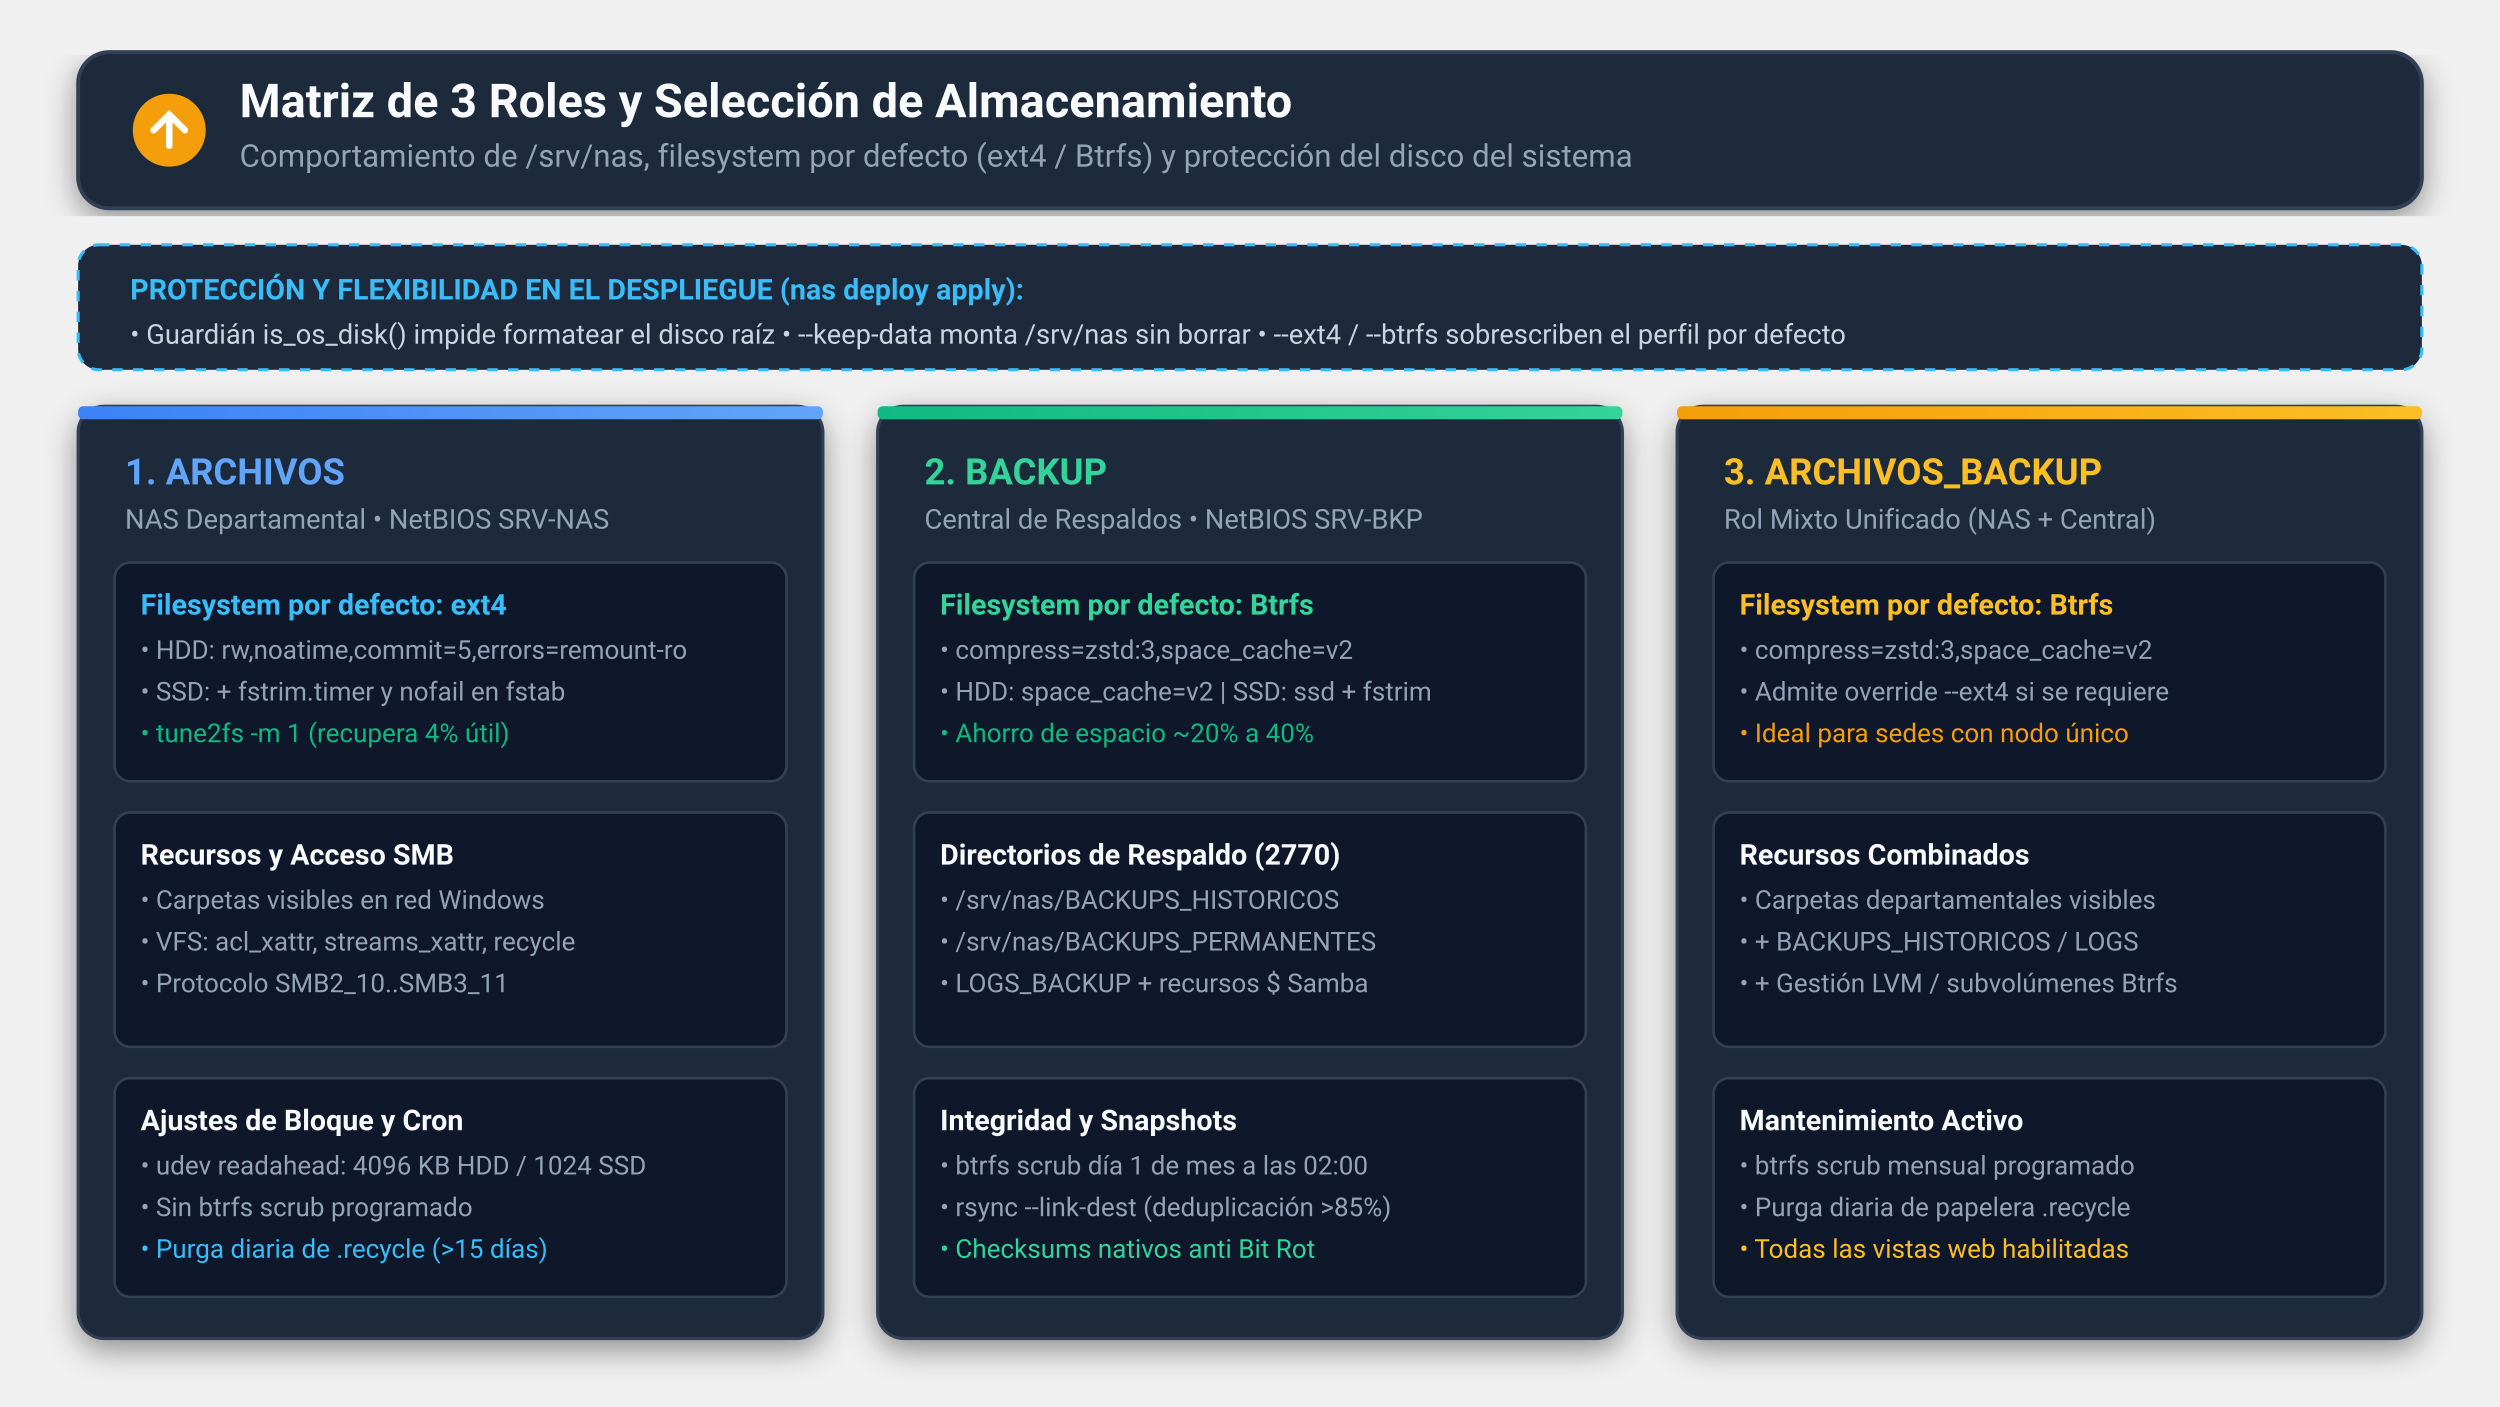
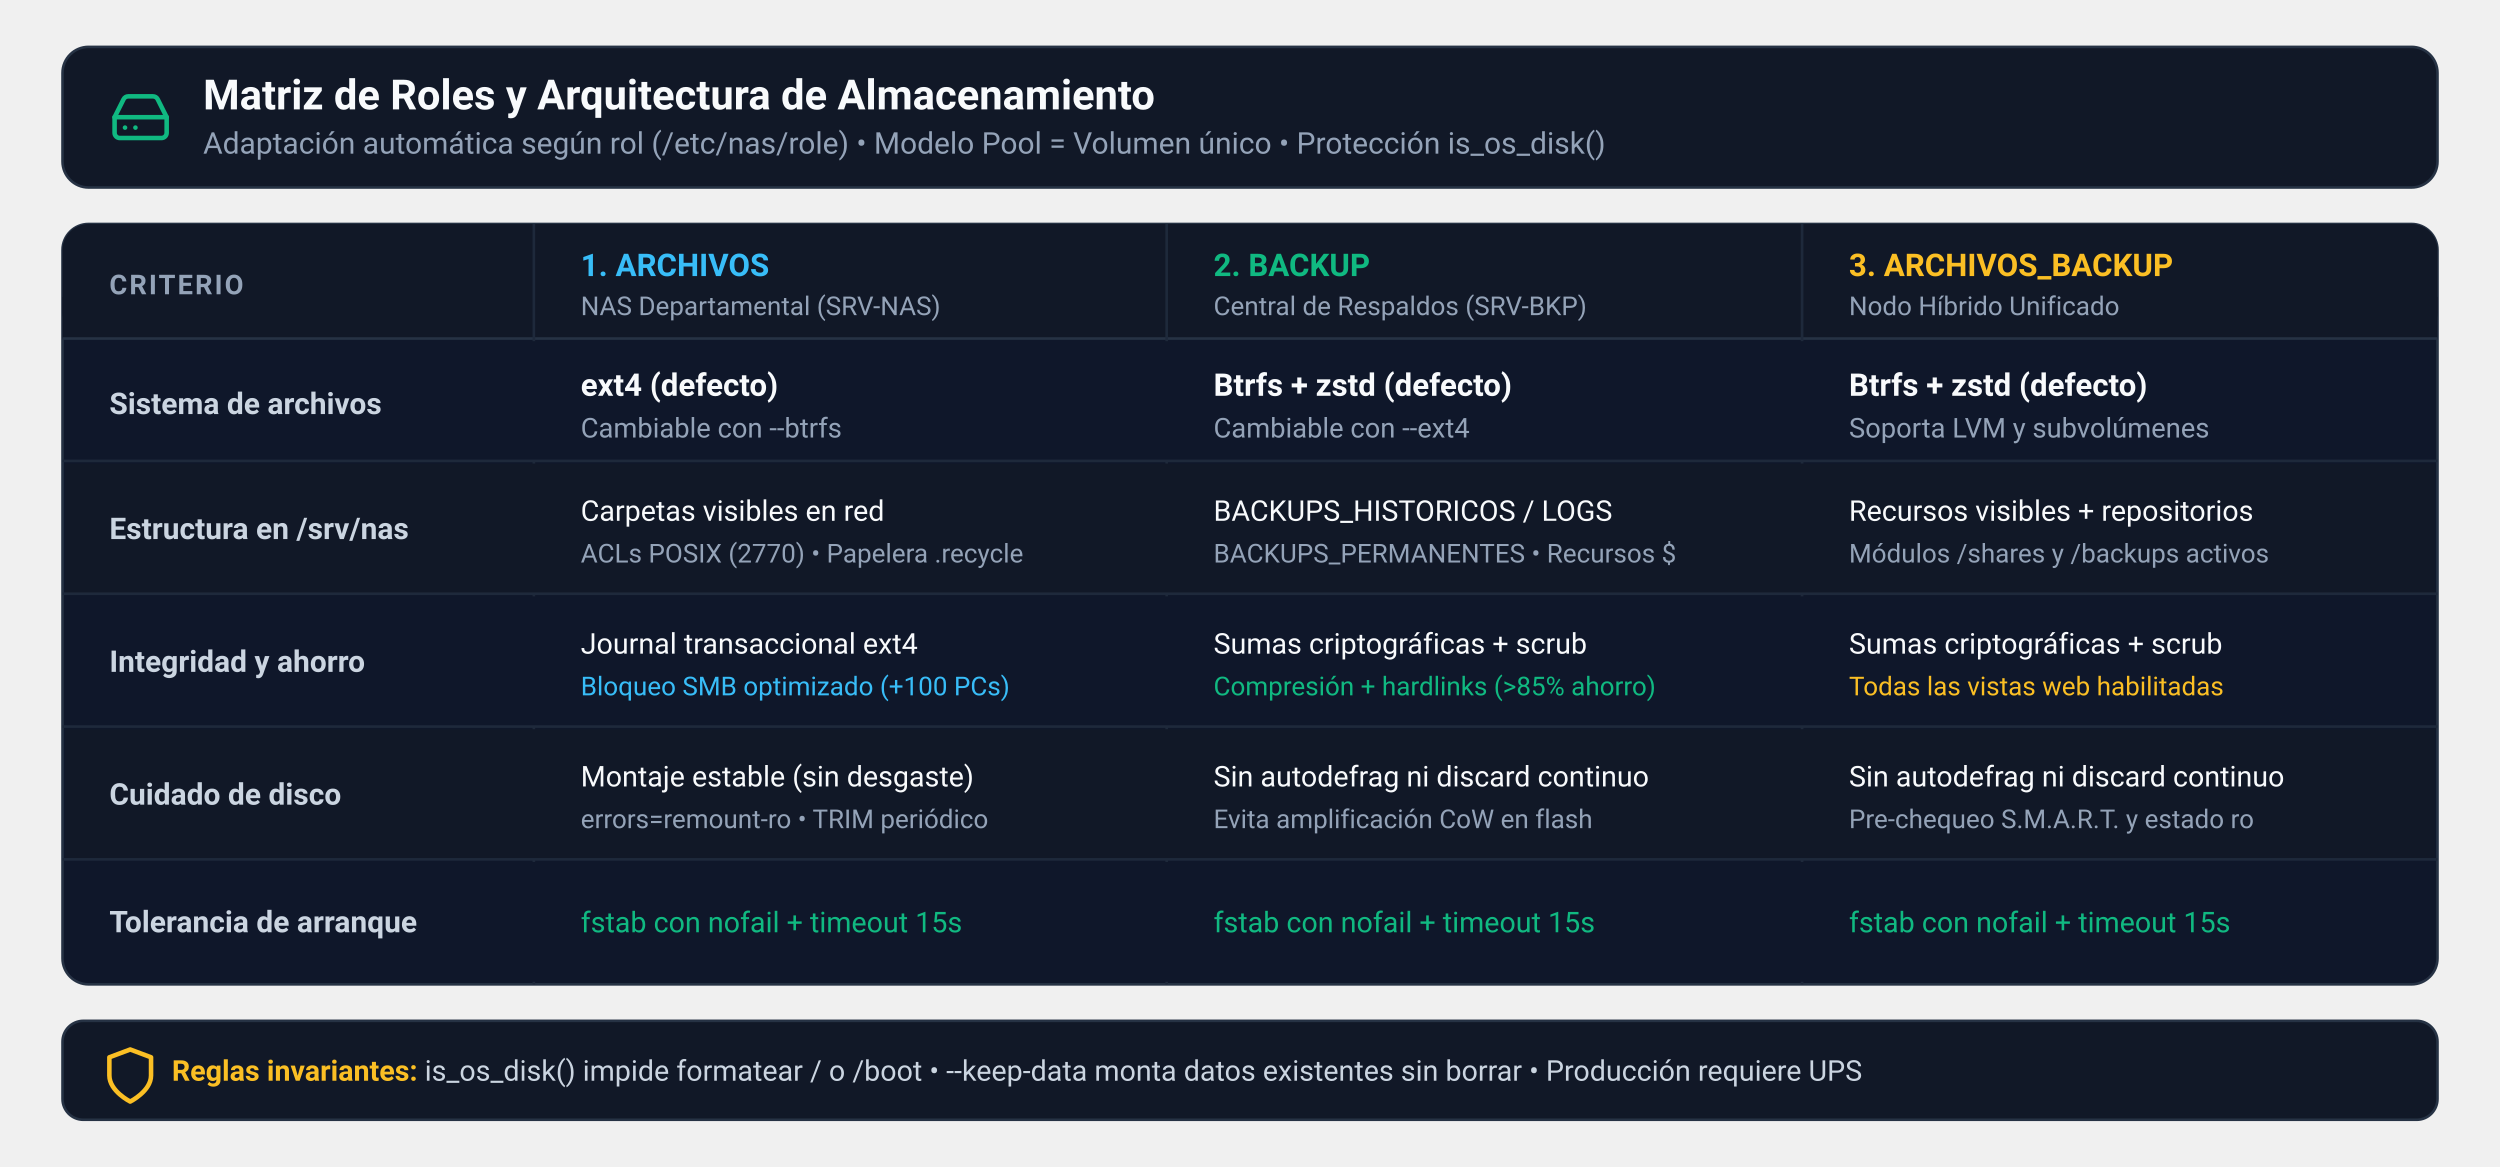
- <svg xmlns="http://www.w3.org/2000/svg" viewBox="0 0 960 540" width="100%" height="100%" style="background:#0f172a; font-family:system-ui, -apple-system, 'Segoe UI', Roboto, Helvetica, Arial, sans-serif;">
-   <defs>
-     <linearGradient id="role-nas" x1="0%" y1="0%" x2="100%" y2="0%">
-       <stop offset="0%" stop-color="#3b82f6" />
-       <stop offset="100%" stop-color="#60a5fa" />
-     </linearGradient>
-     <linearGradient id="role-bkp" x1="0%" y1="0%" x2="100%" y2="0%">
-       <stop offset="0%" stop-color="#10b981" />
-       <stop offset="100%" stop-color="#34d399" />
-     </linearGradient>
-     <linearGradient id="role-mix" x1="0%" y1="0%" x2="100%" y2="0%">
-       <stop offset="0%" stop-color="#f59e0b" />
-       <stop offset="100%" stop-color="#fbbf24" />
-     </linearGradient>
-     <filter id="shadow" x="-5%" y="-5%" width="110%" height="110%">
-       <feDropShadow dx="0" dy="4" stdDeviation="6" flood-color="#000000" flood-opacity="0.4" />
-     </filter>
-   </defs>
-   <rect x="30" y="20" width="900" height="60" rx="12" fill="#1e293b" stroke="#334155" stroke-width="1.5" filter="url(#shadow)" />
-   <circle cx="65" cy="50" r="14" fill="#f59e0b" />
-   <path d="M59 50 L65 44 L71 50 M65 44 L65 56" fill="none" stroke="#ffffff" stroke-width="2.5" stroke-linecap="round" />
-   <text x="92" y="45" fill="#f8fafc" font-size="18" font-weight="700">Matriz de 3 Roles y Selección de Almacenamiento</text>
-   <text x="92" y="64" fill="#94a3b8" font-size="12">Comportamiento de /srv/nas, filesystem por defecto (ext4 / Btrfs) y protección del disco del sistema</text>
-   <g transform="translate(30, 94)">
-     <rect width="900" height="48" rx="8" fill="#1e293b" stroke="#38bdf8" stroke-width="1.2" stroke-dasharray="4,4" />
-     <text x="20" y="21" fill="#38bdf8" font-size="11" font-weight="700">PROTECCIÓN Y FLEXIBILIDAD EN EL DESPLIEGUE (nas deploy apply):</text>
-     <text x="20" y="38" fill="#cbd5e1" font-size="10.5">• Guardián is_os_disk() impide formatear el disco raíz • --keep-data monta /srv/nas sin borrar • --ext4 / --btrfs sobrescriben el perfil por defecto</text>
+ <svg xmlns="http://www.w3.org/2000/svg" viewBox="0 0 960 448" width="100%" height="100%" style="background:#0b1120; font-family:system-ui, -apple-system, 'Segoe UI', Roboto, Helvetica, Arial, sans-serif;">
+   <rect x="24" y="18" width="912" height="54" rx="10" fill="#111827" stroke="#263244" stroke-width="1" />
+   <g transform="translate(42, 33)" fill="none" stroke="#10b981" stroke-width="1.75" stroke-linecap="round" stroke-linejoin="round">
+     <line x1="22" y1="12" x2="2" y2="12" />
+     <path d="M5.45 5.11L2 12v6a2 2 0 0 0 2 2h16a2 2 0 0 0 2-2v-6l-3.45-6.89A2 2 0 0 0 16.76 4H7.24a2 2 0 0 0-1.79 1.11z" />
+     <line x1="6" y1="16" x2="6.01" y2="16" />
+     <line x1="10" y1="16" x2="10.01" y2="16" />
  </g>
-   <g transform="translate(30, 156)">
-     <rect width="286" height="358" rx="10" fill="#1e293b" stroke="#334155" stroke-width="1.2" filter="url(#shadow)" />
-     <rect x="0" y="0" width="286" height="5" rx="2" fill="url(#role-nas)" />
-     <text x="18" y="30" fill="#60a5fa" font-size="14" font-weight="700">1. ARCHIVOS</text>
-     <text x="18" y="47" fill="#94a3b8" font-size="10.5">NAS Departamental • NetBIOS SRV-NAS</text>
-     <rect x="14" y="60" width="258" height="84" rx="6" fill="#0f172a" stroke="#334155" stroke-width="1" />
-     <text x="24" y="80" fill="#38bdf8" font-size="11" font-weight="700">Filesystem por defecto: ext4</text>
-     <text x="24" y="97" fill="#94a3b8" font-size="10">• HDD: rw,noatime,commit=5,errors=remount-ro</text>
-     <text x="24" y="113" fill="#94a3b8" font-size="10">• SSD: + fstrim.timer y nofail en fstab</text>
-     <text x="24" y="129" fill="#10b981" font-size="10">• tune2fs -m 1 (recupera 4% útil)</text>
-     <rect x="14" y="156" width="258" height="90" rx="6" fill="#0f172a" stroke="#334155" stroke-width="1" />
-     <text x="24" y="176" fill="#f8fafc" font-size="11" font-weight="700">Recursos y Acceso SMB</text>
-     <text x="24" y="193" fill="#94a3b8" font-size="10">• Carpetas visibles en red Windows</text>
-     <text x="24" y="209" fill="#94a3b8" font-size="10">• VFS: acl_xattr, streams_xattr, recycle</text>
-     <text x="24" y="225" fill="#94a3b8" font-size="10">• Protocolo SMB2_10..SMB3_11</text>
-     <rect x="14" y="258" width="258" height="84" rx="6" fill="#0f172a" stroke="#334155" stroke-width="1" />
-     <text x="24" y="278" fill="#f8fafc" font-size="11" font-weight="700">Ajustes de Bloque y Cron</text>
-     <text x="24" y="295" fill="#94a3b8" font-size="10">• udev readahead: 4096 KB HDD / 1024 SSD</text>
-     <text x="24" y="311" fill="#94a3b8" font-size="10">• Sin btrfs scrub programado</text>
-     <text x="24" y="327" fill="#38bdf8" font-size="10">• Purga diaria de .recycle (&gt;15 días)</text>
+   <text x="78" y="42" fill="#f8fafc" font-size="16" font-weight="700">Matriz de Roles y Arquitectura de Almacenamiento</text>
+   <text x="78" y="59" fill="#94a3b8" font-size="11.5">Adaptación automática según rol (/etc/nas/role) • Modelo Pool = Volumen único • Protección is_os_disk()</text>
+   <rect x="24" y="86" width="912" height="292" rx="10" fill="#0f172a" stroke="#263244" stroke-width="1" />
+   <rect x="24" y="86" width="912" height="44" rx="10" fill="#111827" />
+   <rect x="24" y="114" width="912" height="16" fill="#111827" />
+   <line x1="24" y1="130" x2="936" y2="130" stroke="#263244" stroke-width="1" />
+   <line x1="205" y1="86" x2="205" y2="378" stroke="#1e293b" stroke-width="1" />
+   <line x1="448" y1="86" x2="448" y2="378" stroke="#1e293b" stroke-width="1" />
+   <line x1="692" y1="86" x2="692" y2="378" stroke="#1e293b" stroke-width="1" />
+   <text x="42" y="113" fill="#94a3b8" font-size="10.5" font-weight="700" letter-spacing="0.8">CRITERIO</text>
+   <text x="223" y="106" fill="#38bdf8" font-size="12" font-weight="700">1. ARCHIVOS</text>
+   <text x="223" y="121" fill="#94a3b8" font-size="10">NAS Departamental (SRV-NAS)</text>
+   <text x="466" y="106" fill="#10b981" font-size="12" font-weight="700">2. BACKUP</text>
+   <text x="466" y="121" fill="#94a3b8" font-size="10">Central de Respaldos (SRV-BKP)</text>
+   <text x="710" y="106" fill="#fbbf24" font-size="12" font-weight="700">3. ARCHIVOS_BACKUP</text>
+   <text x="710" y="121" fill="#94a3b8" font-size="10">Nodo Híbrido Unificado</text>
+   <rect x="25" y="131" width="910" height="46" fill="#0f172a" />
+   <text x="42" y="159" fill="#cbd5e1" font-size="11.5" font-weight="600">Sistema de archivos</text>
+   <text x="223" y="152" fill="#f8fafc" font-size="12" font-weight="700">ext4 (defecto)</text>
+   <text x="223" y="168" fill="#94a3b8" font-size="10.5">Cambiable con --btrfs</text>
+   <text x="466" y="152" fill="#f8fafc" font-size="12" font-weight="700">Btrfs + zstd (defecto)</text>
+   <text x="466" y="168" fill="#94a3b8" font-size="10.5">Cambiable con --ext4</text>
+   <text x="710" y="152" fill="#f8fafc" font-size="12" font-weight="700">Btrfs + zstd (defecto)</text>
+   <text x="710" y="168" fill="#94a3b8" font-size="10.5">Soporta LVM y subvolúmenes</text>
+   <line x1="24" y1="177" x2="936" y2="177" stroke="#1e293b" stroke-width="1" />
+   <rect x="25" y="178" width="910" height="50" fill="#111827" />
+   <text x="42" y="207" fill="#cbd5e1" font-size="11.5" font-weight="600">Estructura en /srv/nas</text>
+   <text x="223" y="200" fill="#f8fafc" font-size="11">Carpetas visibles en red</text>
+   <text x="223" y="216" fill="#94a3b8" font-size="10">ACLs POSIX (2770) • Papelera .recycle</text>
+   <text x="466" y="200" fill="#f8fafc" font-size="11">BACKUPS_HISTORICOS / LOGS</text>
+   <text x="466" y="216" fill="#94a3b8" font-size="10">BACKUPS_PERMANENTES • Recursos $</text>
+   <text x="710" y="200" fill="#f8fafc" font-size="11">Recursos visibles + repositorios</text>
+   <text x="710" y="216" fill="#94a3b8" font-size="10">Módulos /shares y /backups activos</text>
+   <line x1="24" y1="228" x2="936" y2="228" stroke="#1e293b" stroke-width="1" />
+   <rect x="25" y="229" width="910" height="50" fill="#0f172a" />
+   <text x="42" y="258" fill="#cbd5e1" font-size="11.5" font-weight="600">Integridad y ahorro</text>
+   <text x="223" y="251" fill="#f8fafc" font-size="11">Journal transaccional ext4</text>
+   <text x="223" y="267" fill="#38bdf8" font-size="10">Bloqueo SMB optimizado (+100 PCs)</text>
+   <text x="466" y="251" fill="#f8fafc" font-size="11">Sumas criptográficas + scrub</text>
+   <text x="466" y="267" fill="#10b981" font-size="10">Compresión + hardlinks (&gt;85% ahorro)</text>
+   <text x="710" y="251" fill="#f8fafc" font-size="11">Sumas criptográficas + scrub</text>
+   <text x="710" y="267" fill="#fbbf24" font-size="10">Todas las vistas web habilitadas</text>
+   <line x1="24" y1="279" x2="936" y2="279" stroke="#1e293b" stroke-width="1" />
+   <rect x="25" y="280" width="910" height="50" fill="#111827" />
+   <text x="42" y="309" fill="#cbd5e1" font-size="11.5" font-weight="600">Cuidado de disco</text>
+   <text x="223" y="302" fill="#f8fafc" font-size="11">Montaje estable (sin desgaste)</text>
+   <text x="223" y="318" fill="#94a3b8" font-size="10">errors=remount-ro • TRIM periódico</text>
+   <text x="466" y="302" fill="#f8fafc" font-size="11">Sin autodefrag ni discard continuo</text>
+   <text x="466" y="318" fill="#94a3b8" font-size="10">Evita amplificación CoW en flash</text>
+   <text x="710" y="302" fill="#f8fafc" font-size="11">Sin autodefrag ni discard continuo</text>
+   <text x="710" y="318" fill="#94a3b8" font-size="10">Pre-chequeo S.M.A.R.T. y estado ro</text>
+   <line x1="24" y1="330" x2="936" y2="330" stroke="#1e293b" stroke-width="1" />
+   <rect x="25" y="331" width="910" height="46" rx="8" fill="#0f172a" />
+   <text x="42" y="358" fill="#cbd5e1" font-size="11.5" font-weight="600">Tolerancia de arranque</text>
+   <text x="223" y="358" fill="#10b981" font-size="11">fstab con nofail + timeout 15s</text>
+   <text x="466" y="358" fill="#10b981" font-size="11">fstab con nofail + timeout 15s</text>
+   <text x="710" y="358" fill="#10b981" font-size="11">fstab con nofail + timeout 15s</text>
+   <rect x="24" y="392" width="912" height="38" rx="8" fill="#111827" stroke="#263244" stroke-width="1" />
+   <g transform="translate(38, 401)" fill="none" stroke="#fbbf24" stroke-width="1.75" stroke-linecap="round" stroke-linejoin="round">
+     <path d="M12 22s8-4 8-10V5l-8-3-8 3v7c0 6 8 10 8 10z" />
  </g>
-   <g transform="translate(337, 156)">
-     <rect width="286" height="358" rx="10" fill="#1e293b" stroke="#334155" stroke-width="1.2" filter="url(#shadow)" />
-     <rect x="0" y="0" width="286" height="5" rx="2" fill="url(#role-bkp)" />
-     <text x="18" y="30" fill="#34d399" font-size="14" font-weight="700">2. BACKUP</text>
-     <text x="18" y="47" fill="#94a3b8" font-size="10.5">Central de Respaldos • NetBIOS SRV-BKP</text>
-     <rect x="14" y="60" width="258" height="84" rx="6" fill="#0f172a" stroke="#334155" stroke-width="1" />
-     <text x="24" y="80" fill="#34d399" font-size="11" font-weight="700">Filesystem por defecto: Btrfs</text>
-     <text x="24" y="97" fill="#94a3b8" font-size="10">• compress=zstd:3,space_cache=v2</text>
-     <text x="24" y="113" fill="#94a3b8" font-size="10">• HDD: space_cache=v2 | SSD: ssd + fstrim</text>
-     <text x="24" y="129" fill="#10b981" font-size="10">• Ahorro de espacio ~20% a 40%</text>
-     <rect x="14" y="156" width="258" height="90" rx="6" fill="#0f172a" stroke="#334155" stroke-width="1" />
-     <text x="24" y="176" fill="#f8fafc" font-size="11" font-weight="700">Directorios de Respaldo (2770)</text>
-     <text x="24" y="193" fill="#94a3b8" font-size="10">• /srv/nas/BACKUPS_HISTORICOS</text>
-     <text x="24" y="209" fill="#94a3b8" font-size="10">• /srv/nas/BACKUPS_PERMANENTES</text>
-     <text x="24" y="225" fill="#94a3b8" font-size="10">• LOGS_BACKUP + recursos $ Samba</text>
-     <rect x="14" y="258" width="258" height="84" rx="6" fill="#0f172a" stroke="#334155" stroke-width="1" />
-     <text x="24" y="278" fill="#f8fafc" font-size="11" font-weight="700">Integridad y Snapshots</text>
-     <text x="24" y="295" fill="#94a3b8" font-size="10">• btrfs scrub día 1 de mes a las 02:00</text>
-     <text x="24" y="311" fill="#94a3b8" font-size="10">• rsync --link-dest (deduplicación &gt;85%)</text>
-     <text x="24" y="327" fill="#34d399" font-size="10">• Checksums nativos anti Bit Rot</text>
-   </g>
-   <g transform="translate(644, 156)">
-     <rect width="286" height="358" rx="10" fill="#1e293b" stroke="#334155" stroke-width="1.2" filter="url(#shadow)" />
-     <rect x="0" y="0" width="286" height="5" rx="2" fill="url(#role-mix)" />
-     <text x="18" y="30" fill="#fbbf24" font-size="14" font-weight="700">3. ARCHIVOS_BACKUP</text>
-     <text x="18" y="47" fill="#94a3b8" font-size="10.5">Rol Mixto Unificado (NAS + Central)</text>
-     <rect x="14" y="60" width="258" height="84" rx="6" fill="#0f172a" stroke="#334155" stroke-width="1" />
-     <text x="24" y="80" fill="#fbbf24" font-size="11" font-weight="700">Filesystem por defecto: Btrfs</text>
-     <text x="24" y="97" fill="#94a3b8" font-size="10">• compress=zstd:3,space_cache=v2</text>
-     <text x="24" y="113" fill="#94a3b8" font-size="10">• Admite override --ext4 si se requiere</text>
-     <text x="24" y="129" fill="#f59e0b" font-size="10">• Ideal para sedes con nodo único</text>
-     <rect x="14" y="156" width="258" height="90" rx="6" fill="#0f172a" stroke="#334155" stroke-width="1" />
-     <text x="24" y="176" fill="#f8fafc" font-size="11" font-weight="700">Recursos Combinados</text>
-     <text x="24" y="193" fill="#94a3b8" font-size="10">• Carpetas departamentales visibles</text>
-     <text x="24" y="209" fill="#94a3b8" font-size="10">• + BACKUPS_HISTORICOS / LOGS</text>
-     <text x="24" y="225" fill="#94a3b8" font-size="10">• + Gestión LVM / subvolúmenes Btrfs</text>
-     <rect x="14" y="258" width="258" height="84" rx="6" fill="#0f172a" stroke="#334155" stroke-width="1" />
-     <text x="24" y="278" fill="#f8fafc" font-size="11" font-weight="700">Mantenimiento Activo</text>
-     <text x="24" y="295" fill="#94a3b8" font-size="10">• btrfs scrub mensual programado</text>
-     <text x="24" y="311" fill="#94a3b8" font-size="10">• Purga diaria de papelera .recycle</text>
-     <text x="24" y="327" fill="#fbbf24" font-size="10">• Todas las vistas web habilitadas</text>
-   </g>
+   <text x="66" y="415" fill="#cbd5e1" font-size="11">
+     <tspan fill="#fbbf24" font-weight="700">Reglas invariantes:</tspan> is_os_disk() impide formatear / o /boot  •  --keep-data monta datos existentes sin borrar  •  Producción requiere UPS</text>
</svg>
